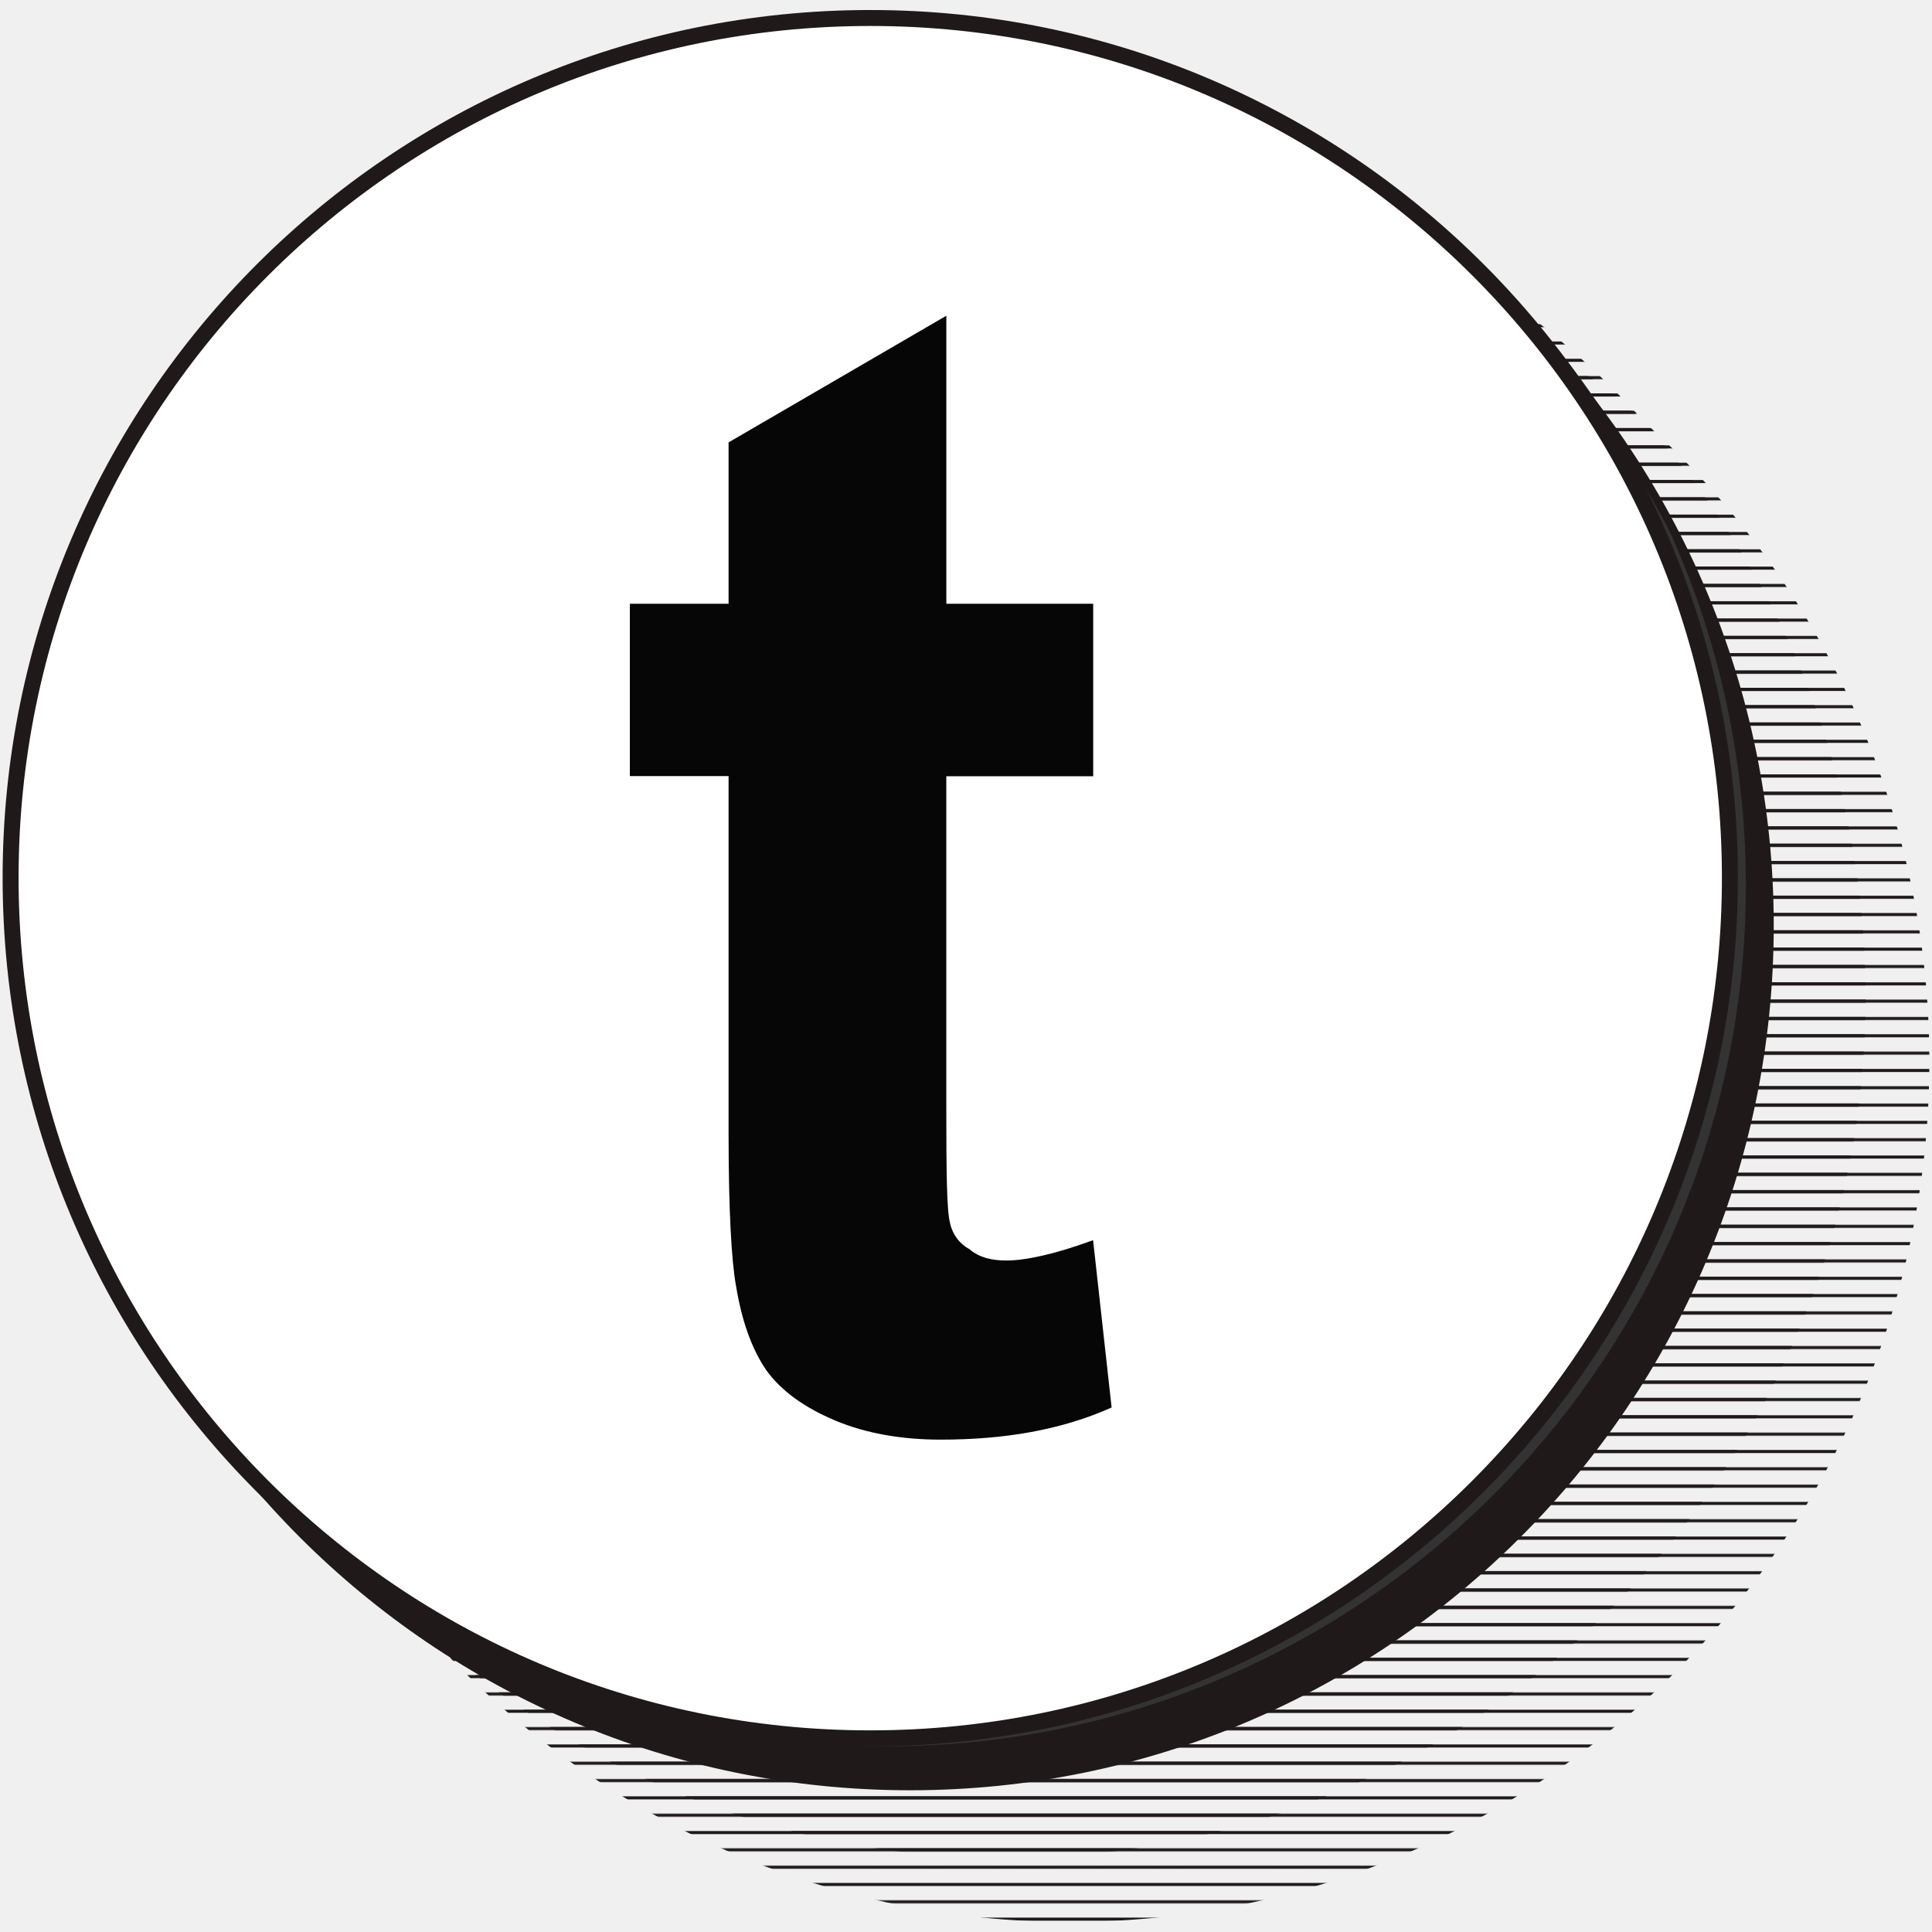
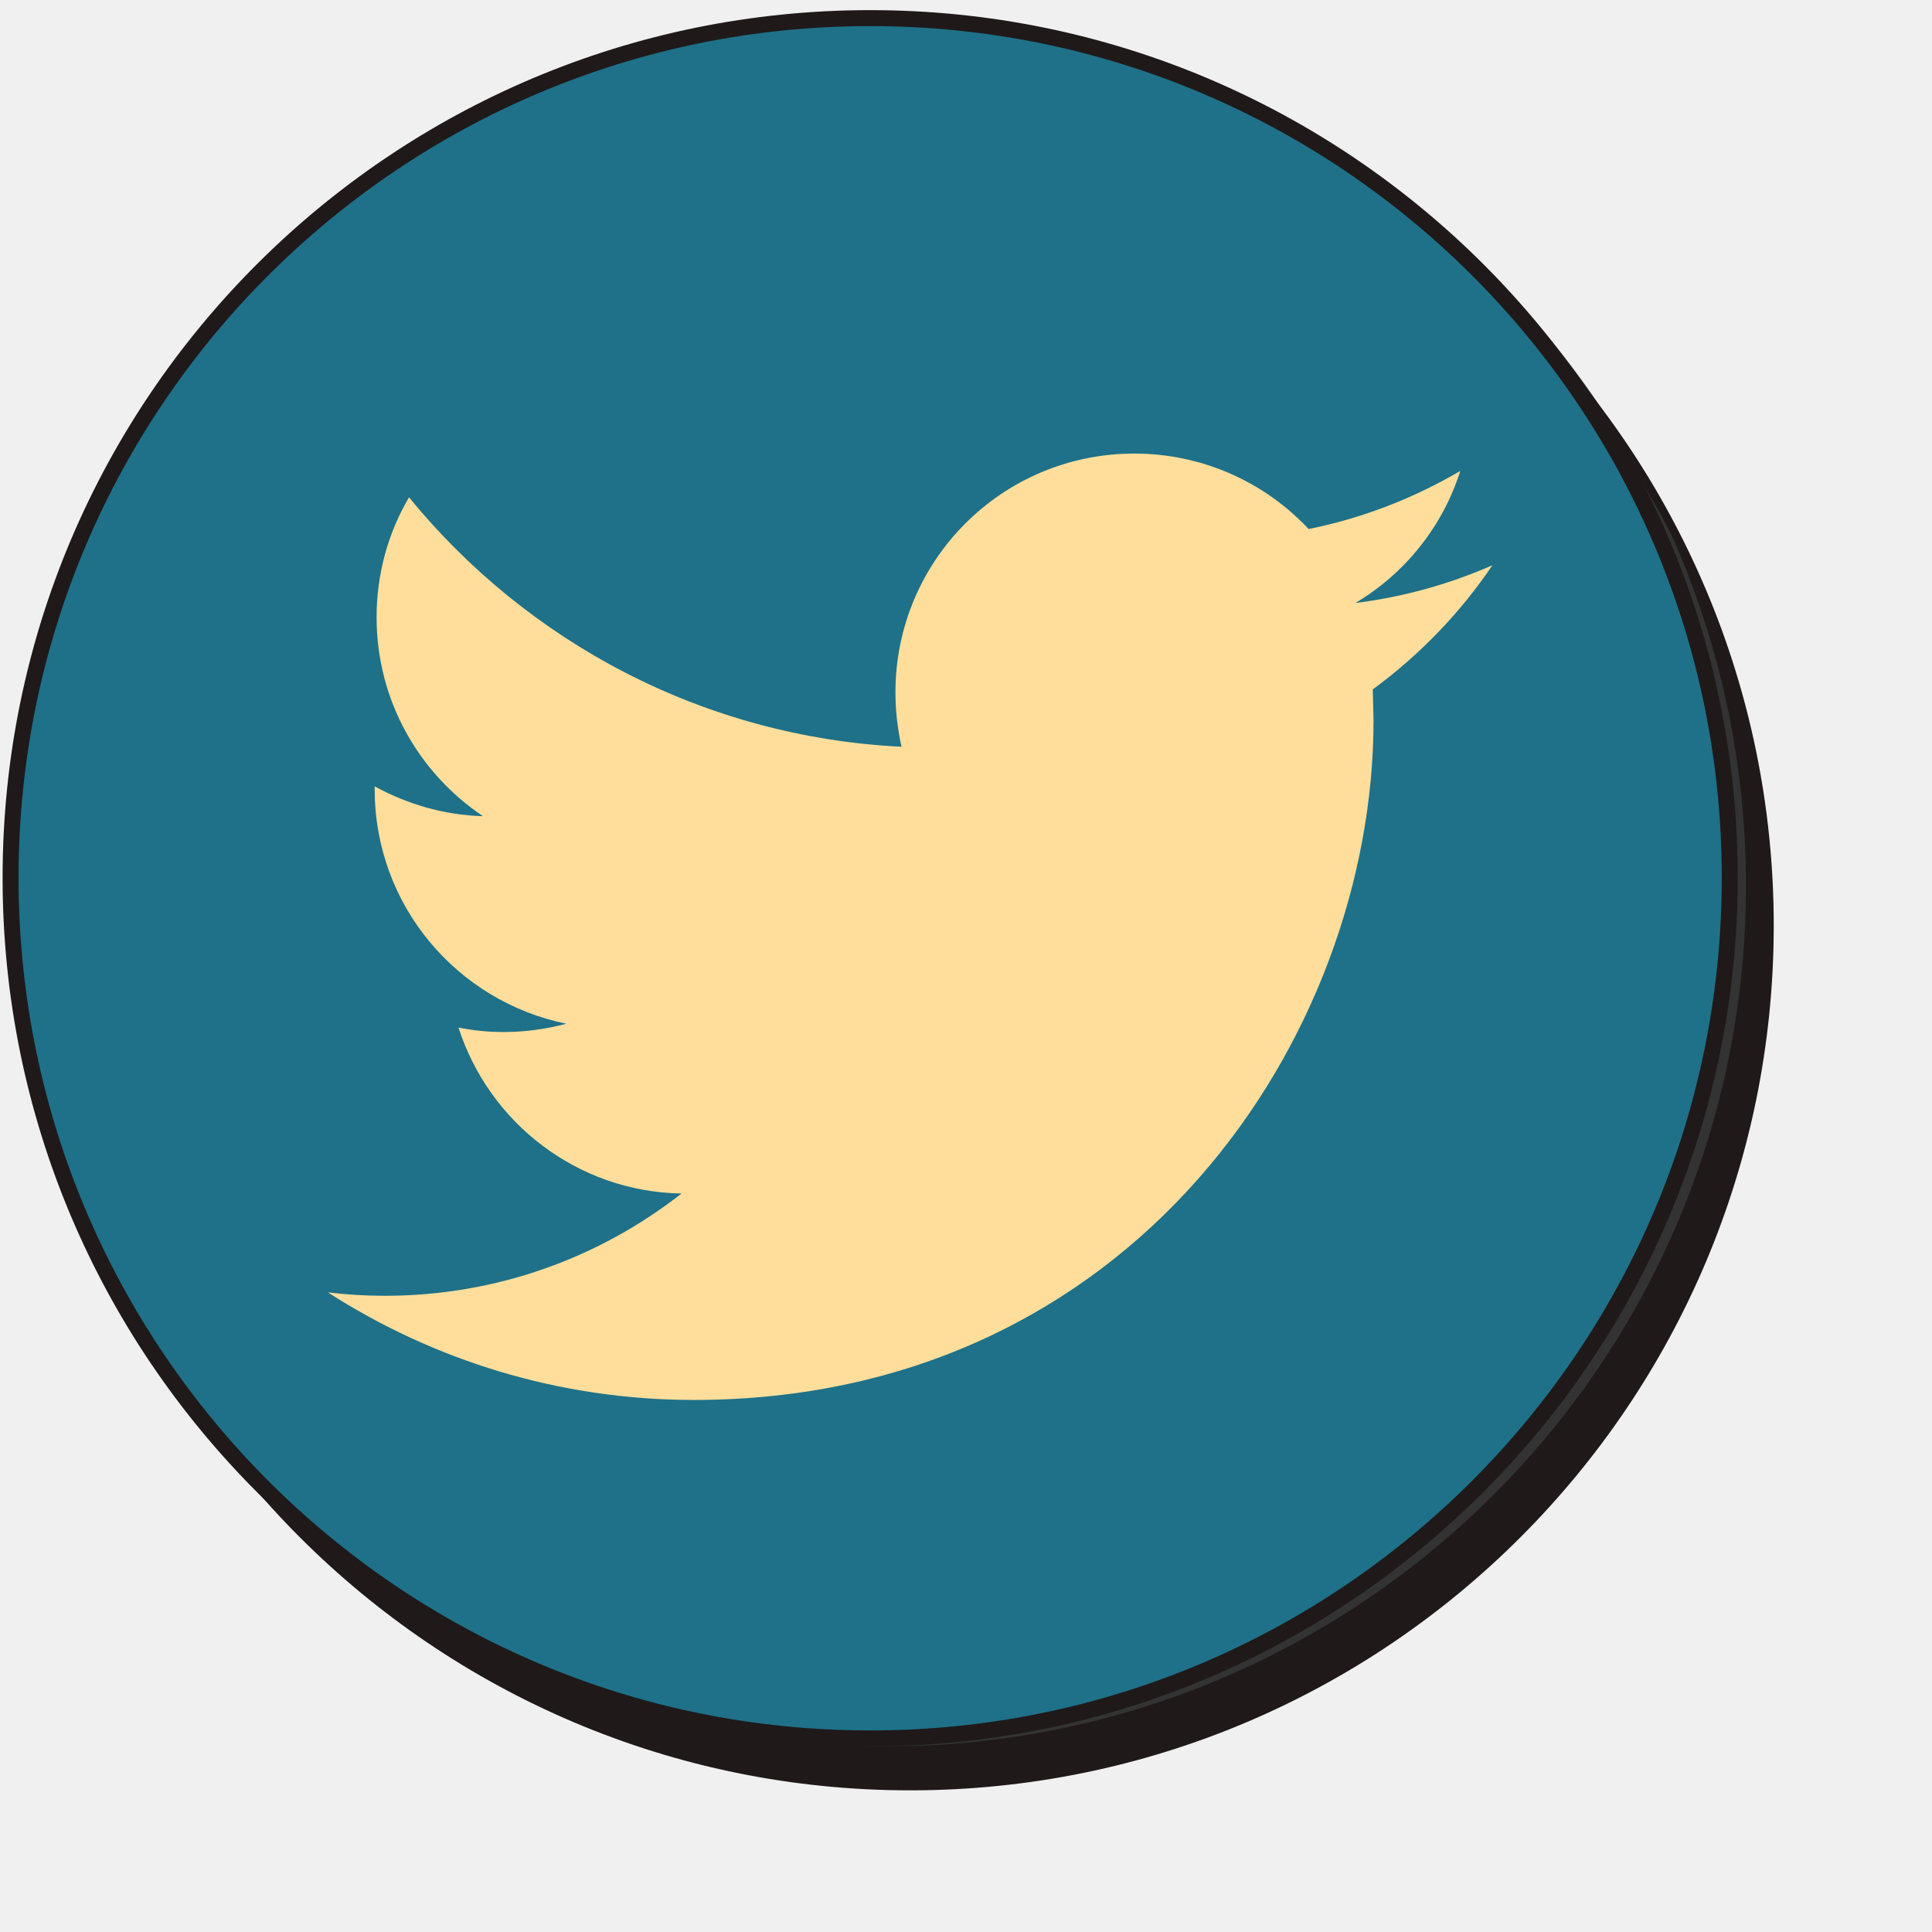
- <svg xmlns="http://www.w3.org/2000/svg" id="Layer_1" data-name="Layer 1" viewBox="0 0 512 512">
-   <defs>
-     <pattern id="USGS_8_Sewage_Disposal" data-name="USGS 8 Sewage Disposal" width="72" height="74.8" patternTransform="translate(-302.86 621.05) scale(2.7 2.7)" patternUnits="userSpaceOnUse" viewBox="0 0 72 74.8">
-       <rect width="72" height="74.8" fill="none" />
-       <line y1="73.95" x2="72" y2="73.95" fill="none" stroke="#1f191a" stroke-linecap="square" stroke-width="0.3" />
-       <line y1="72.25" x2="72" y2="72.25" fill="none" stroke="#1f191a" stroke-linecap="square" stroke-width="0.3" />
-       <line y1="70.55" x2="72" y2="70.55" fill="none" stroke="#1f191a" stroke-linecap="square" stroke-width="0.3" />
-       <line y1="68.85" x2="72" y2="68.85" fill="none" stroke="#1f191a" stroke-linecap="square" stroke-width="0.3" />
-       <line y1="67.15" x2="72" y2="67.15" fill="none" stroke="#1f191a" stroke-linecap="square" stroke-width="0.3" />
-       <line y1="65.45" x2="72" y2="65.45" fill="none" stroke="#1f191a" stroke-linecap="square" stroke-width="0.3" />
-       <line y1="63.75" x2="72" y2="63.75" fill="none" stroke="#1f191a" stroke-linecap="square" stroke-width="0.3" />
-       <line y1="62.05" x2="72" y2="62.05" fill="none" stroke="#1f191a" stroke-linecap="square" stroke-width="0.3" />
-       <line y1="60.35" x2="72" y2="60.35" fill="none" stroke="#1f191a" stroke-linecap="square" stroke-width="0.3" />
-       <line y1="58.65" x2="72" y2="58.65" fill="none" stroke="#1f191a" stroke-linecap="square" stroke-width="0.3" />
-       <line y1="56.95" x2="72" y2="56.95" fill="none" stroke="#1f191a" stroke-linecap="square" stroke-width="0.3" />
-       <line y1="55.25" x2="72" y2="55.25" fill="none" stroke="#1f191a" stroke-linecap="square" stroke-width="0.3" />
-       <line y1="53.55" x2="72" y2="53.55" fill="none" stroke="#1f191a" stroke-linecap="square" stroke-width="0.3" />
-       <line y1="51.85" x2="72" y2="51.85" fill="none" stroke="#1f191a" stroke-linecap="square" stroke-width="0.3" />
-       <line y1="50.15" x2="72" y2="50.15" fill="none" stroke="#1f191a" stroke-linecap="square" stroke-width="0.3" />
-       <line y1="48.45" x2="72" y2="48.45" fill="none" stroke="#1f191a" stroke-linecap="square" stroke-width="0.3" />
-       <line y1="46.75" x2="72" y2="46.75" fill="none" stroke="#1f191a" stroke-linecap="square" stroke-width="0.3" />
-       <line y1="45.05" x2="72" y2="45.05" fill="none" stroke="#1f191a" stroke-linecap="square" stroke-width="0.3" />
-       <line y1="43.35" x2="72" y2="43.35" fill="none" stroke="#1f191a" stroke-linecap="square" stroke-width="0.3" />
-       <line y1="41.65" x2="72" y2="41.65" fill="none" stroke="#1f191a" stroke-linecap="square" stroke-width="0.3" />
-       <line y1="39.95" x2="72" y2="39.95" fill="none" stroke="#1f191a" stroke-linecap="square" stroke-width="0.3" />
-       <line y1="38.25" x2="72" y2="38.25" fill="none" stroke="#1f191a" stroke-linecap="square" stroke-width="0.3" />
-       <line y1="36.55" x2="72" y2="36.55" fill="none" stroke="#1f191a" stroke-linecap="square" stroke-width="0.3" />
-       <line y1="34.85" x2="72" y2="34.85" fill="none" stroke="#1f191a" stroke-linecap="square" stroke-width="0.3" />
-       <line y1="33.15" x2="72" y2="33.15" fill="none" stroke="#1f191a" stroke-linecap="square" stroke-width="0.3" />
-       <line y1="31.45" x2="72" y2="31.45" fill="none" stroke="#1f191a" stroke-linecap="square" stroke-width="0.3" />
-       <line y1="29.75" x2="72" y2="29.75" fill="none" stroke="#1f191a" stroke-linecap="square" stroke-width="0.3" />
-       <line y1="28.05" x2="72" y2="28.05" fill="none" stroke="#1f191a" stroke-linecap="square" stroke-width="0.3" />
-       <line y1="26.35" x2="72" y2="26.35" fill="none" stroke="#1f191a" stroke-linecap="square" stroke-width="0.3" />
-       <line y1="24.65" x2="72" y2="24.65" fill="none" stroke="#1f191a" stroke-linecap="square" stroke-width="0.3" />
-       <line y1="22.95" x2="72" y2="22.95" fill="none" stroke="#1f191a" stroke-linecap="square" stroke-width="0.3" />
-       <line y1="21.25" x2="72" y2="21.25" fill="none" stroke="#1f191a" stroke-linecap="square" stroke-width="0.3" />
-       <line y1="19.55" x2="72" y2="19.55" fill="none" stroke="#1f191a" stroke-linecap="square" stroke-width="0.3" />
-       <line y1="17.85" x2="72" y2="17.85" fill="none" stroke="#1f191a" stroke-linecap="square" stroke-width="0.3" />
-       <line y1="16.15" x2="72" y2="16.15" fill="none" stroke="#1f191a" stroke-linecap="square" stroke-width="0.3" />
-       <line y1="14.45" x2="72" y2="14.45" fill="none" stroke="#1f191a" stroke-linecap="square" stroke-width="0.3" />
-       <line y1="12.75" x2="72" y2="12.75" fill="none" stroke="#1f191a" stroke-linecap="square" stroke-width="0.3" />
-       <line y1="11.05" x2="72" y2="11.05" fill="none" stroke="#1f191a" stroke-linecap="square" stroke-width="0.3" />
-       <line y1="9.35" x2="72" y2="9.35" fill="none" stroke="#1f191a" stroke-linecap="square" stroke-width="0.3" />
-       <line y1="7.65" x2="72" y2="7.65" fill="none" stroke="#1f191a" stroke-linecap="square" stroke-width="0.3" />
-       <line y1="5.95" x2="72" y2="5.95" fill="none" stroke="#1f191a" stroke-linecap="square" stroke-width="0.3" />
-       <line y1="4.25" x2="72" y2="4.25" fill="none" stroke="#1f191a" stroke-linecap="square" stroke-width="0.3" />
-       <line y1="2.55" x2="72" y2="2.55" fill="none" stroke="#1f191a" stroke-linecap="square" stroke-width="0.3" />
-       <line y1="0.85" x2="72" y2="0.85" fill="none" stroke="#1f191a" stroke-linecap="square" stroke-width="0.3" />
-       <line x1="-21.5" y1="7.65" x2="-10.25" y2="7.65" fill="none" stroke="#1f191a" stroke-linecap="square" stroke-width="0.3" />
-     </pattern>
-   </defs>
-   <path d="M511.3,281.26c0,125.88-102,228.08-227.81,228.08S55.67,407.14,55.67,281.26,157.82,53.43,283.49,53.43,511.3,155.39,511.3,281.26Z" fill="url(#USGS_8_Sewage_Disposal)" />
-   <path d="M494.39,264.34c0,125.88-102,228.08-227.81,228.08S38.76,390.22,38.76,264.34,140.9,36.5,266.58,36.5,494.39,138.46,494.39,264.34Z" fill="url(#USGS_8_Sewage_Disposal)" />
-   <path d="M469,245.3c0,125.88-102,228.08-227.81,228.08S13.38,371.17,13.38,245.3,115.53,17.46,241.21,17.46,469,119.42,469,245.3Z" fill="#1f191a" />
-   <path d="M462.67,234.72c0,125.88-102,228.08-227.81,228.08S7,360.6,7,234.72,109.18,6.88,234.86,6.88,462.67,108.84,462.67,234.72Z" fill="#333" />
-   <path d="M469,245.3c0,125.88-102,228.08-227.81,228.08S13.38,371.17,13.38,245.3,115.53,17.46,241.21,17.46,469,119.42,469,245.3Z" fill="none" stroke="#1f191a" stroke-width="2.12" />
-   <path d="M458.44,232.6c0,125.88-102,228.08-227.81,228.08S2.81,358.48,2.81,232.6,105,4.77,230.63,4.77,458.44,106.72,458.44,232.6Z" fill="#fff" />
-   <path d="M458.44,232.6c0,125.88-102,228.08-227.81,228.08S2.81,358.48,2.81,232.6,105,4.77,230.63,4.77,458.44,106.72,458.44,232.6Z" fill="#fff" />
-   <path d="M458.44,232.6c0,125.88-102,228.08-227.81,228.08S2.81,358.48,2.81,232.6,105,4.77,230.63,4.77,458.44,106.72,458.44,232.6Z" fill="none" stroke="#1f191a" stroke-width="4.23" />
-   <path d="M289.71,160v45.72H250.78V293.1c0,18,.13,27.93,1,31.06a10.19,10.19,0,0,0,5.13,6.89c2.63,2.25,6,3,9.77,3,5,0,12.77-1.63,23-5.39L294.59,373c-13.39,6-28.54,8.52-45.31,8.52-10.27,0-19.66-1.63-27.79-5-8.4-3.51-14.52-8-18.41-13.4-3.88-5.64-6.51-13.15-8-22.17-1.26-6.89-2-20.29-2-40.83V205.67H166.92V160h26.16V117.24l57.71-33.57V160Z" fill="#060606" />
+ <svg xmlns="http://www.w3.org/2000/svg" xmlns:xlink="http://www.w3.org/1999/xlink" version="1.1" id="Layer_1" x="0px" y="0px" viewBox="0 0 512 512" style="enable-background:new 0 0 512 512;" xml:space="preserve">
+   <style type="text/css">
+ 	.st0{fill:none;}
+ 	.st1{fill:none;stroke:#1F191A;stroke-width:0.3;stroke-linecap:square;}
+ 	.st2{fill:url(#SVGID_2_);}
+ 	.st3{fill:#1F191A;}
+ 	.st4{fill:#333333;}
+ 	.st5{fill:none;stroke:#1F191A;stroke-width:2.12;}
+ 	.st6{fill:#FFFFFF;}
+ 	.st7{fill:#1E7188;}
+ 	.st8{fill:none;stroke:#1F191A;stroke-width:4.23;}
+ 	.st9{fill:#FFDE9C;}
+ </style>
+   <pattern y="512" width="72" height="74.8" patternUnits="userSpaceOnUse" id="SVGID_1_" viewBox="21.5 -74.8 72 74.8" style="overflow:visible;">
+     <g>
+       <rect x="21.5" y="-74.8" class="st0" width="72" height="74.8" />
+       <g>
+         <rect x="21.6" y="-74.8" class="st0" width="72" height="74.8" />
+         <rect x="21.6" y="-74.8" class="st0" width="72" height="74.8" />
+         <line class="st1" x1="21.6" y1="-0.9" x2="93.6" y2="-0.9" />
+         <line class="st1" x1="21.6" y1="-2.6" x2="93.6" y2="-2.6" />
+         <line class="st1" x1="21.6" y1="-4.2" x2="93.6" y2="-4.2" />
+         <line class="st1" x1="21.6" y1="-6" x2="93.6" y2="-6" />
+         <line class="st1" x1="21.6" y1="-7.6" x2="93.6" y2="-7.6" />
+         <line class="st1" x1="21.6" y1="-9.4" x2="93.6" y2="-9.4" />
+         <line class="st1" x1="21.6" y1="-11" x2="93.6" y2="-11" />
+         <line class="st1" x1="21.6" y1="-12.8" x2="93.6" y2="-12.8" />
+         <line class="st1" x1="21.6" y1="-14.5" x2="93.6" y2="-14.5" />
+         <line class="st1" x1="21.6" y1="-16.1" x2="93.6" y2="-16.1" />
+         <line class="st1" x1="21.6" y1="-17.8" x2="93.6" y2="-17.8" />
+         <line class="st1" x1="21.6" y1="-19.6" x2="93.6" y2="-19.6" />
+         <line class="st1" x1="21.6" y1="-21.3" x2="93.6" y2="-21.3" />
+         <line class="st1" x1="21.6" y1="-23" x2="93.6" y2="-23" />
+         <line class="st1" x1="21.6" y1="-24.6" x2="93.6" y2="-24.6" />
+         <line class="st1" x1="21.6" y1="-26.3" x2="93.6" y2="-26.3" />
+         <line class="st1" x1="21.6" y1="-28" x2="93.6" y2="-28" />
+         <line class="st1" x1="21.6" y1="-29.8" x2="93.6" y2="-29.8" />
+         <line class="st1" x1="21.6" y1="-31.5" x2="93.6" y2="-31.5" />
+         <line class="st1" x1="21.6" y1="-33.1" x2="93.6" y2="-33.1" />
+         <line class="st1" x1="21.6" y1="-34.8" x2="93.6" y2="-34.8" />
+         <line class="st1" x1="21.6" y1="-36.6" x2="93.6" y2="-36.6" />
+         <line class="st1" x1="21.6" y1="-38.3" x2="93.6" y2="-38.3" />
+         <line class="st1" x1="21.6" y1="-40" x2="93.6" y2="-40" />
+         <line class="st1" x1="21.6" y1="-41.6" x2="93.6" y2="-41.6" />
+         <line class="st1" x1="21.6" y1="-43.3" x2="93.6" y2="-43.3" />
+         <line class="st1" x1="21.6" y1="-45" x2="93.6" y2="-45" />
+         <line class="st1" x1="21.6" y1="-46.8" x2="93.6" y2="-46.8" />
+         <line class="st1" x1="21.6" y1="-48.4" x2="93.6" y2="-48.4" />
+         <line class="st1" x1="21.6" y1="-50.2" x2="93.6" y2="-50.2" />
+         <line class="st1" x1="21.6" y1="-51.8" x2="93.6" y2="-51.8" />
+         <line class="st1" x1="21.6" y1="-53.6" x2="93.6" y2="-53.6" />
+         <line class="st1" x1="21.6" y1="-55.3" x2="93.6" y2="-55.3" />
+         <line class="st1" x1="21.6" y1="-56.9" x2="93.6" y2="-56.9" />
+         <line class="st1" x1="21.6" y1="-58.7" x2="93.6" y2="-58.7" />
+         <line class="st1" x1="21.6" y1="-60.4" x2="93.6" y2="-60.4" />
+         <line class="st1" x1="21.6" y1="-62" x2="93.6" y2="-62" />
+         <line class="st1" x1="21.6" y1="-63.7" x2="93.6" y2="-63.7" />
+         <line class="st1" x1="21.6" y1="-65.4" x2="93.6" y2="-65.4" />
+         <line class="st1" x1="21.6" y1="-67.1" x2="93.6" y2="-67.1" />
+         <line class="st1" x1="21.6" y1="-68.9" x2="93.6" y2="-68.9" />
+         <line class="st1" x1="21.6" y1="-70.6" x2="93.6" y2="-70.6" />
+         <line class="st1" x1="21.6" y1="-72.3" x2="93.6" y2="-72.3" />
+         <line class="st1" x1="21.6" y1="-73.9" x2="93.6" y2="-73.9" />
+         <line class="st1" x1="0.2" y1="-67.1" x2="11.3" y2="-67.1" />
+       </g>
+     </g>
+   </pattern>
+   <pattern id="SVGID_2_" xlink:href="#SVGID_1_" patternTransform="matrix(2.7 0 0 2.7 26655.502 46051.969)">
+ </pattern>
+   <path class="st2" d="M511.3,281.3c0,125.9-102,228.1-227.8,228.1S55.7,407.1,55.7,281.3S157.8,53.4,283.5,53.4  S511.3,155.4,511.3,281.3z" />
+   <path class="st3" d="M469,245.3c0,125.9-102,228.1-227.8,228.1S13.4,371.2,13.4,245.3S115.5,17.5,241.2,17.5S469,119.4,469,245.3z" />
+   <path class="st4" d="M462.7,234.7c0,125.9-102,228.1-227.8,228.1S7,360.6,7,234.7S109.2,6.9,234.9,6.9S462.7,108.8,462.7,234.7z" />
+   <path class="st5" d="M469,245.3c0,125.9-102,228.1-227.8,228.1S13.4,371.2,13.4,245.3S115.5,17.5,241.2,17.5S469,119.4,469,245.3z" />
+   <path class="st6" d="M458.4,232.6c0,125.9-102,228.1-227.8,228.1S2.8,358.5,2.8,232.6S105,4.8,230.6,4.8S458.4,106.7,458.4,232.6z" />
+   <path class="st7" d="M458.4,232.6c0,125.9-102,228.1-227.8,228.1S2.8,358.5,2.8,232.6S105,4.8,230.6,4.8S458.4,106.7,458.4,232.6z" />
+   <path class="st8" d="M458.4,232.6c0,125.9-102,228.1-227.8,228.1S2.8,358.5,2.8,232.6S105,4.8,230.6,4.8S458.4,106.7,458.4,232.6z" />
+   <g>
+     <g>
+       <path class="st9" d="M395.5,149.8c-11.4,5-23.5,8.4-36.3,10c13.1-7.8,23.1-20.2,27.8-35c-12.3,7.2-25.8,12.5-40.2,15.4    c-11.5-12.3-28-20-46.2-20c-35,0-63.3,28.3-63.3,63.3c0,5,0.6,9.8,1.6,14.4c-52.6-2.6-99.2-27.8-130.5-66.1    c-5.5,9.3-8.6,20.2-8.6,31.8c0,22,11.2,41.3,28.2,52.7c-10.4-0.3-20.1-3.2-28.7-7.9v0.8c0,30.7,21.8,56.2,50.8,62.1    c-5.3,1.4-10.9,2.2-16.7,2.2c-4.1,0-8-0.4-11.9-1.2c8.1,25.2,31.4,43.5,59.1,44c-21.7,17-49,27.1-78.6,27.1    c-5.1,0-10.1-0.3-15.1-0.9c28,18,61.3,28.5,97,28.5C300.3,371,364,274.6,364,190.9l-0.2-8.2C376.2,173.6,387,162.4,395.5,149.8z" />
+     </g>
+   </g>
</svg>
